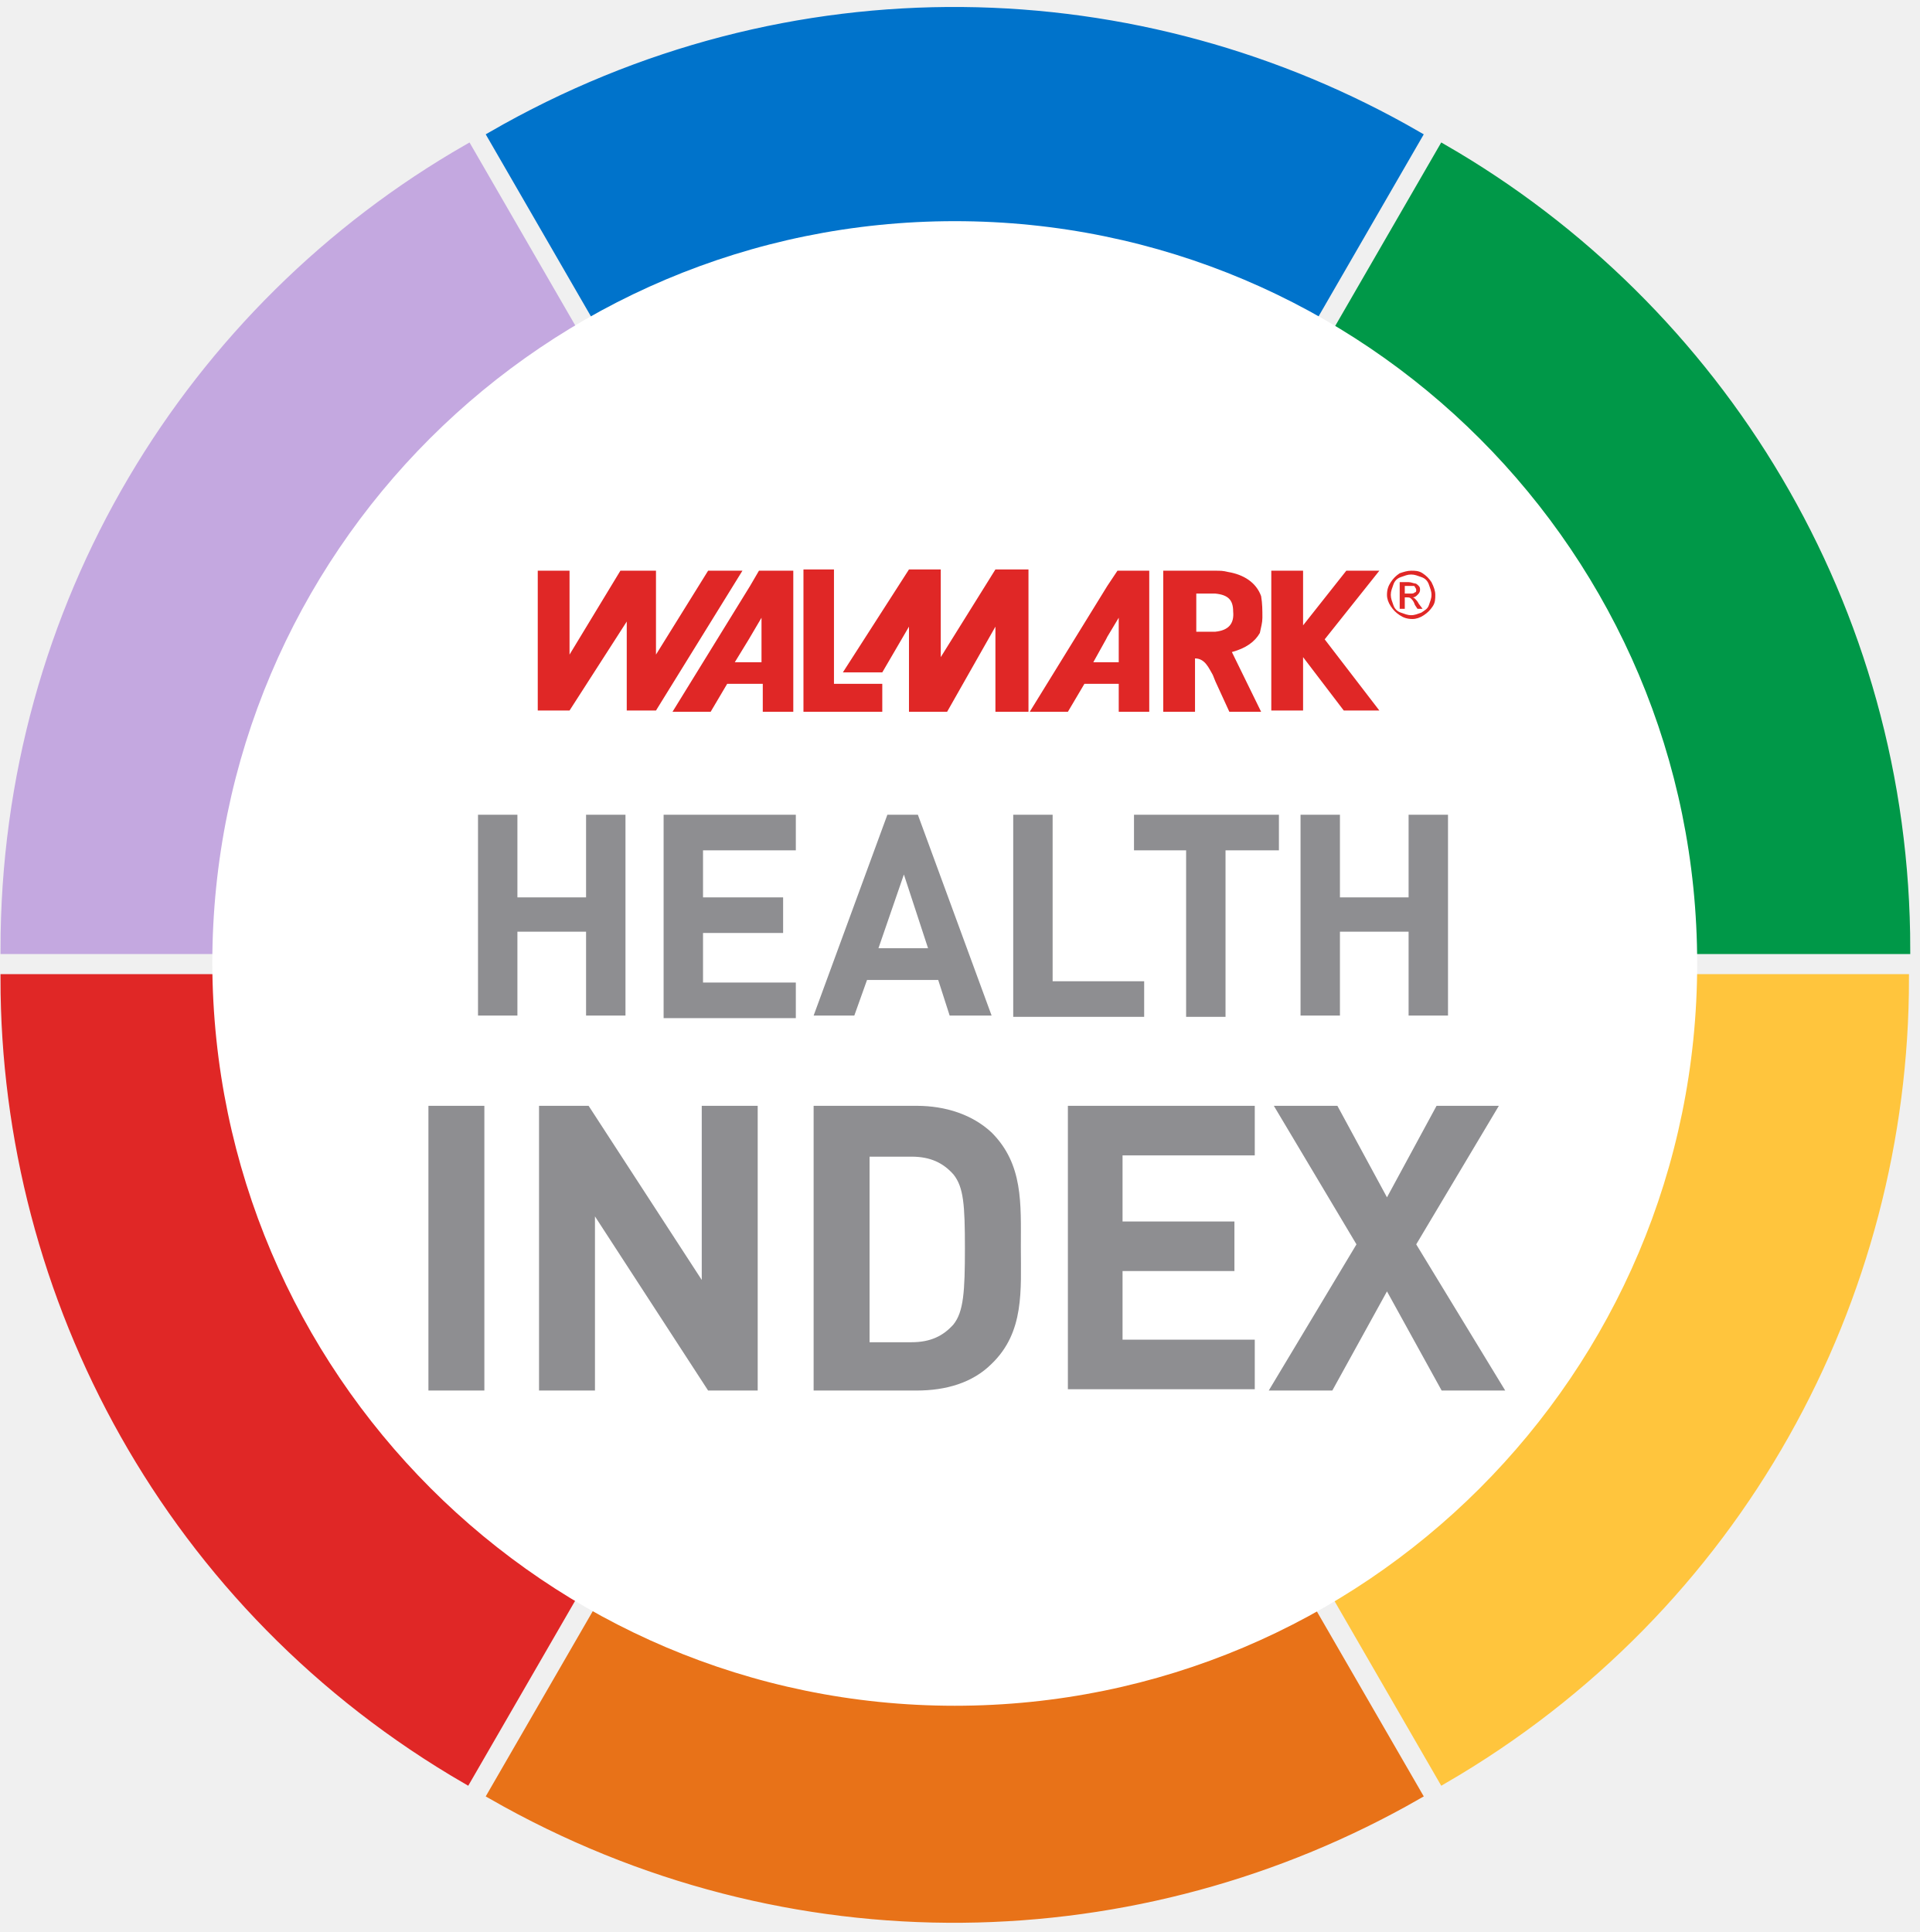
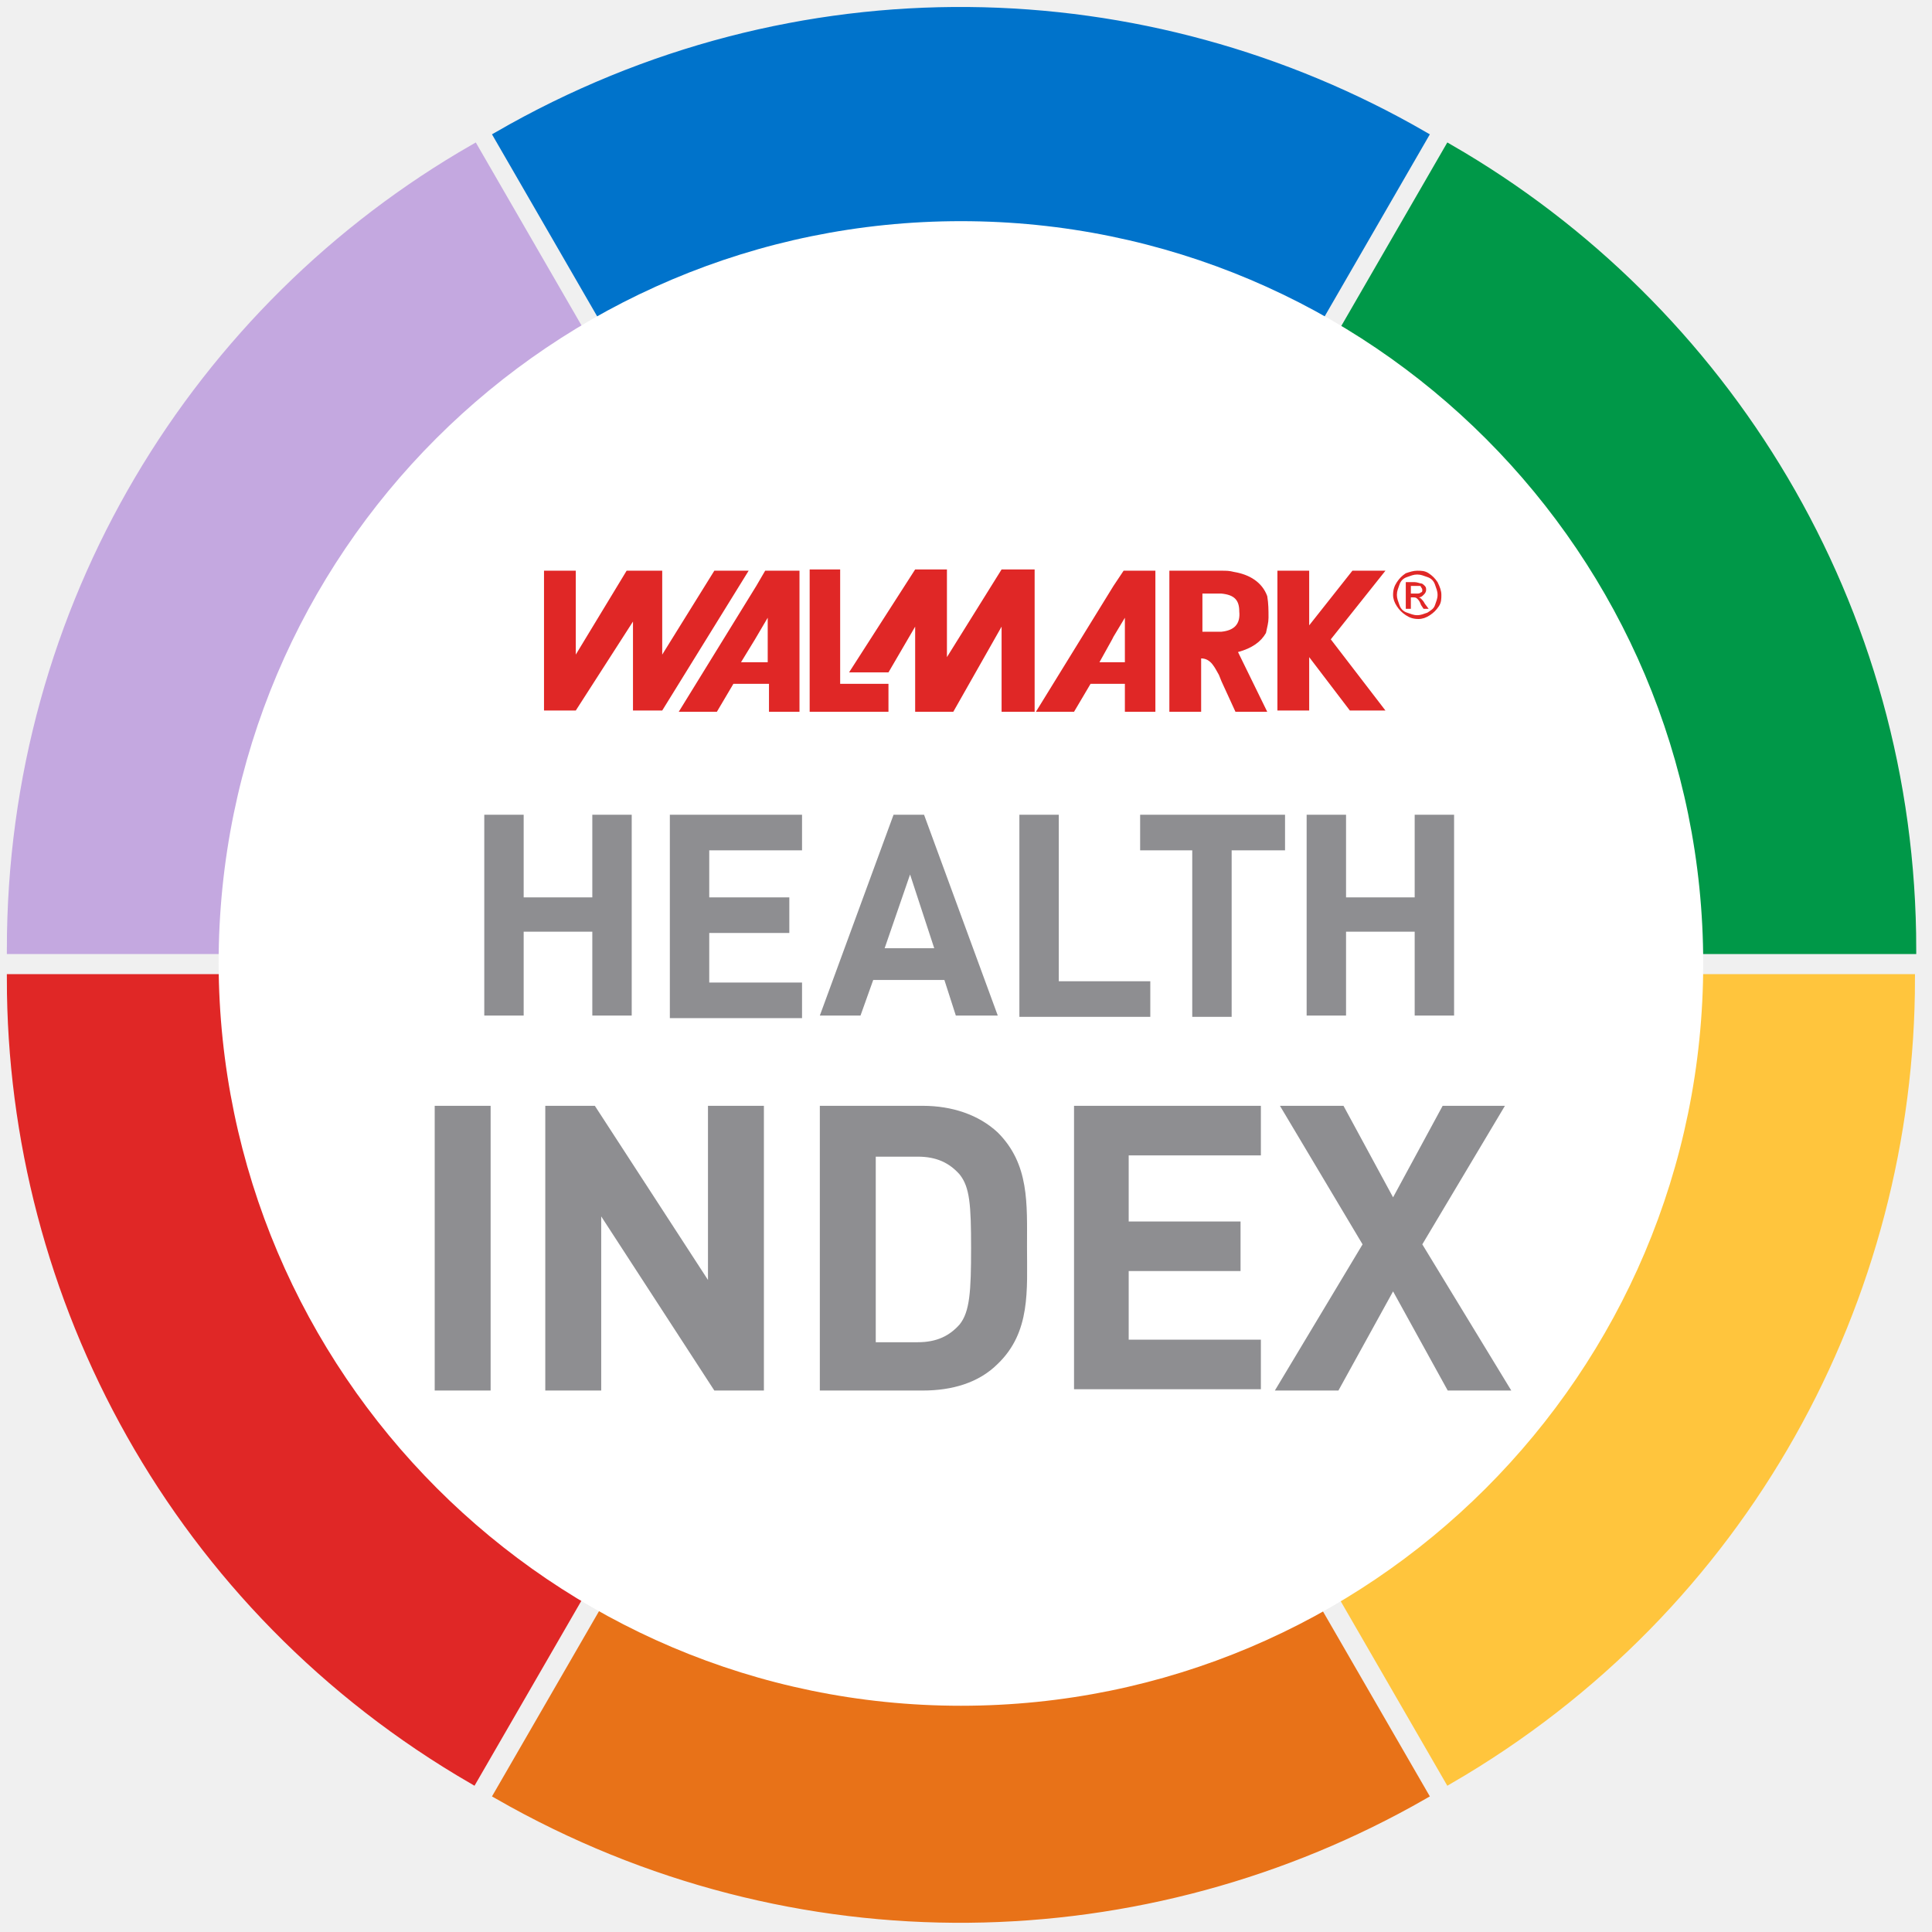
- <svg xmlns="http://www.w3.org/2000/svg" class="btn-health-index__logo" viewBox="0 0 151 152">
+ <svg xmlns="http://www.w3.org/2000/svg" width="60" height="60" class="btn-health-index__logo" viewBox="0 0 151 152">
  <g fill="none" fill-rule="evenodd">
    <path fill="#C4A8E0" fill-rule="nonzero" d="M.4 74.7h72.8l-36.4-63C15 24.2.4 47.7.4 74.7" />
    <path stroke="#C4A8E0" stroke-width=".722" d="M.4 74.7h72.8l-36.4-63C15 24.2.4 47.7.4 74.7z" />
    <path fill="#E02726" fill-rule="nonzero" d="M36.7 140l36.4-63H.4c0 25.1 13 49.5 36.3 63" />
    <path stroke="#E02726" stroke-width=".722" d="M36.7 140l36.4-63H.4c0 25.1 13 49.5 36.3 63z" />
    <path fill="#E87218" fill-rule="nonzero" d="M38.7 141.2l36.4-63 36.4 63c-21.8 12.5-49.4 13.4-72.8 0" />
    <path stroke="#E87218" stroke-width=".722" d="M38.7 141.2l36.4-63 36.4 63c-21.8 12.5-49.4 13.4-72.8 0z" />
    <path fill="#FFC53D" fill-rule="nonzero" d="M113.5 140L77.1 77h72.7c0 25.1-13 49.5-36.3 63" />
    <path stroke="#FFC53D" stroke-width=".722" d="M113.5 140L77.1 77h72.7c0 25.1-13 49.5-36.3 63z" />
    <path fill="#009848" fill-rule="nonzero" d="M149.9 74.7H77.1l36.4-63c21.7 12.5 36.4 36 36.4 63" />
    <path stroke="#009848" stroke-width=".722" d="M149.9 74.7H77.1l36.4-63c21.7 12.5 36.4 36 36.4 63z" />
    <path fill="#0073CB" fill-rule="nonzero" d="M38.7 10.7l36.4 63 36.4-63c-21.8-12.6-49.4-13.5-72.8 0" />
    <path stroke="#0073CB" stroke-width=".722" d="M38.7 10.7l36.4 63 36.4-63c-21.8-12.6-49.4-13.5-72.8 0z" />
    <path fill="#FFF" fill-rule="nonzero" d="M75.1 134.2c32.2 0 58.4-26.1 58.4-58.4 0-32.2-26.1-58.4-58.4-58.4-32.2 0-58.4 26.1-58.4 58.4.1 32.2 26.2 58.4 58.4 58.4" />
    <path fill="#E02726" fill-rule="nonzero" d="M78.3 44.8L74 51.7v-6.9h-2.5l-5.2 8.1h3.1l2.1-3.6V56h3l3.8-6.7V56h2.6V44.8" />
    <path fill="#E02726" fill-rule="nonzero" d="M65.6 44.8h-2.4V56h6.2v-2.2h-3.8m-5.9-8.9l-.7 1.2-6.1 9.9h3l1.3-2.2H60V56h2.4V44.9h-2.7zm.2 7.2h-2.1l1.1-1.8 1-1.7v3.5zm-4.2-7.2l-4.1 6.6v-6.6h-2.8l-4 6.6v-6.6h-2.5v11h2.5l4.5-7v7h2.3l6.8-11M87 53.8h1V56h2.4V44.9h-2.5l-.8 1.2L81 56h3l1.3-2.2H87zm.1-3.7l.9-1.5v3.5h-2l1-1.8.1-.2zm12-.3c.1-.5.2-.8.2-1.2 0-.6 0-1.1-.1-1.7-.4-1.1-1.4-1.7-2.6-1.9-.4-.1-.6-.1-1-.1h-4.1V56H94v-4.2c.8 0 1.1.8 1.4 1.3l.2.5 1.1 2.4h2.5l-2.3-4.7c1.1-.3 1.8-.8 2.2-1.5m-3.5-.1h-1.5v-3h1.5c1 .1 1.4.5 1.4 1.4.1 1-.4 1.5-1.4 1.6m10.3-4.8l-3.4 4.3v-4.3H100v11h2.5v-4.2l3.2 4.2h2.8l-4.3-5.6 4.3-5.4m1.6.2c-.3.2-.5.4-.7.7-.2.3-.3.6-.3 1 0 .3.1.6.3.9.2.3.4.5.7.7.3.2.6.3 1 .3.3 0 .6-.1.9-.3.3-.2.5-.4.7-.7.2-.3.2-.6.2-.9 0-.3-.1-.6-.3-1-.2-.3-.4-.5-.7-.7-.3-.2-.6-.2-.9-.2-.3 0-.6.1-.9.2zm1.7.3c.3.1.5.3.6.6.1.3.2.5.2.8 0 .3-.1.5-.2.8-.1.3-.3.4-.6.6-.3.1-.5.2-.8.2-.3 0-.5-.1-.8-.2-.3-.1-.5-.3-.6-.6-.1-.3-.2-.5-.2-.8 0-.3.1-.5.2-.8.1-.3.3-.5.6-.6.3-.1.5-.2.8-.2.3 0 .5.1.8.2zm-1.3 2.5V47h.2c.1 0 .2 0 .3.1.1.1.2.2.3.5l.2.3h.4l-.3-.4c-.1-.2-.2-.3-.3-.4 0 0-.1-.1-.2-.1.2 0 .3-.1.4-.2.1-.1.2-.2.2-.4 0-.1 0-.2-.1-.3-.1-.1-.2-.2-.3-.2-.1 0-.3-.1-.5-.1h-.7v2.1h.4zm0-1.8h.7c.1 0 .1.1.1.1s.1.1.1.2 0 .2-.1.2c-.1.1-.2.1-.4.1h-.4v-.6z" />
    <path fill="#8E8E91" fill-rule="nonzero" d="M33.7 109.4V87h4.4v22.4m17.6 0l-8.9-13.7v13.7h-4.4V87h3.9l8.9 13.7V87h4.4v22.4m18.4-2.1c-1.5 1.5-3.6 2.1-5.9 2.1H64V87h8.1c2.3 0 4.4.7 5.9 2.1 2.5 2.5 2.3 5.6 2.3 9 0 3.4.3 6.7-2.3 9.2zm-3-14.9c-.8-.9-1.8-1.4-3.3-1.4h-3.3v14.6h3.3c1.5 0 2.5-.5 3.3-1.4.8-1 .9-2.6.9-6s-.1-4.8-.9-5.8zm9 17V87h14.7v3.9H88.3v5.2h8.8v3.9h-8.8v5.4h10.4v3.9H84m29.4.1l-4.3-7.8-4.3 7.8h-5l6.9-11.5-6.5-10.9h5l3.9 7.2L113 87h4.9l-6.5 10.9 7 11.5M46.1 79.9v-6.6h-5.4v6.6h-3.1V64.1h3.1v6.5h5.4v-6.5h3.1v15.8m3 0V64.1h10.4v2.8h-7.3v3.7h6.3v2.8h-6.3v3.9h7.3v2.8H52.2m22.5-.2l-.9-2.8h-5.6l-1 2.8H64l5.8-15.8h2.4L78 79.9h-3.3zm-3.6-11.1l-2 5.8H73l-1.9-5.8zm8.6 11.1V64.1h3.1v13.1H90V80H79.7m16.7-13.1V80h-3.1V66.9h-4.1v-2.8h11.4v2.8m10.2 13v-6.6h-5.4v6.6h-3.1V64.1h3.1v6.5h5.4v-6.5h3.1v15.8" />
  </g>
</svg>
